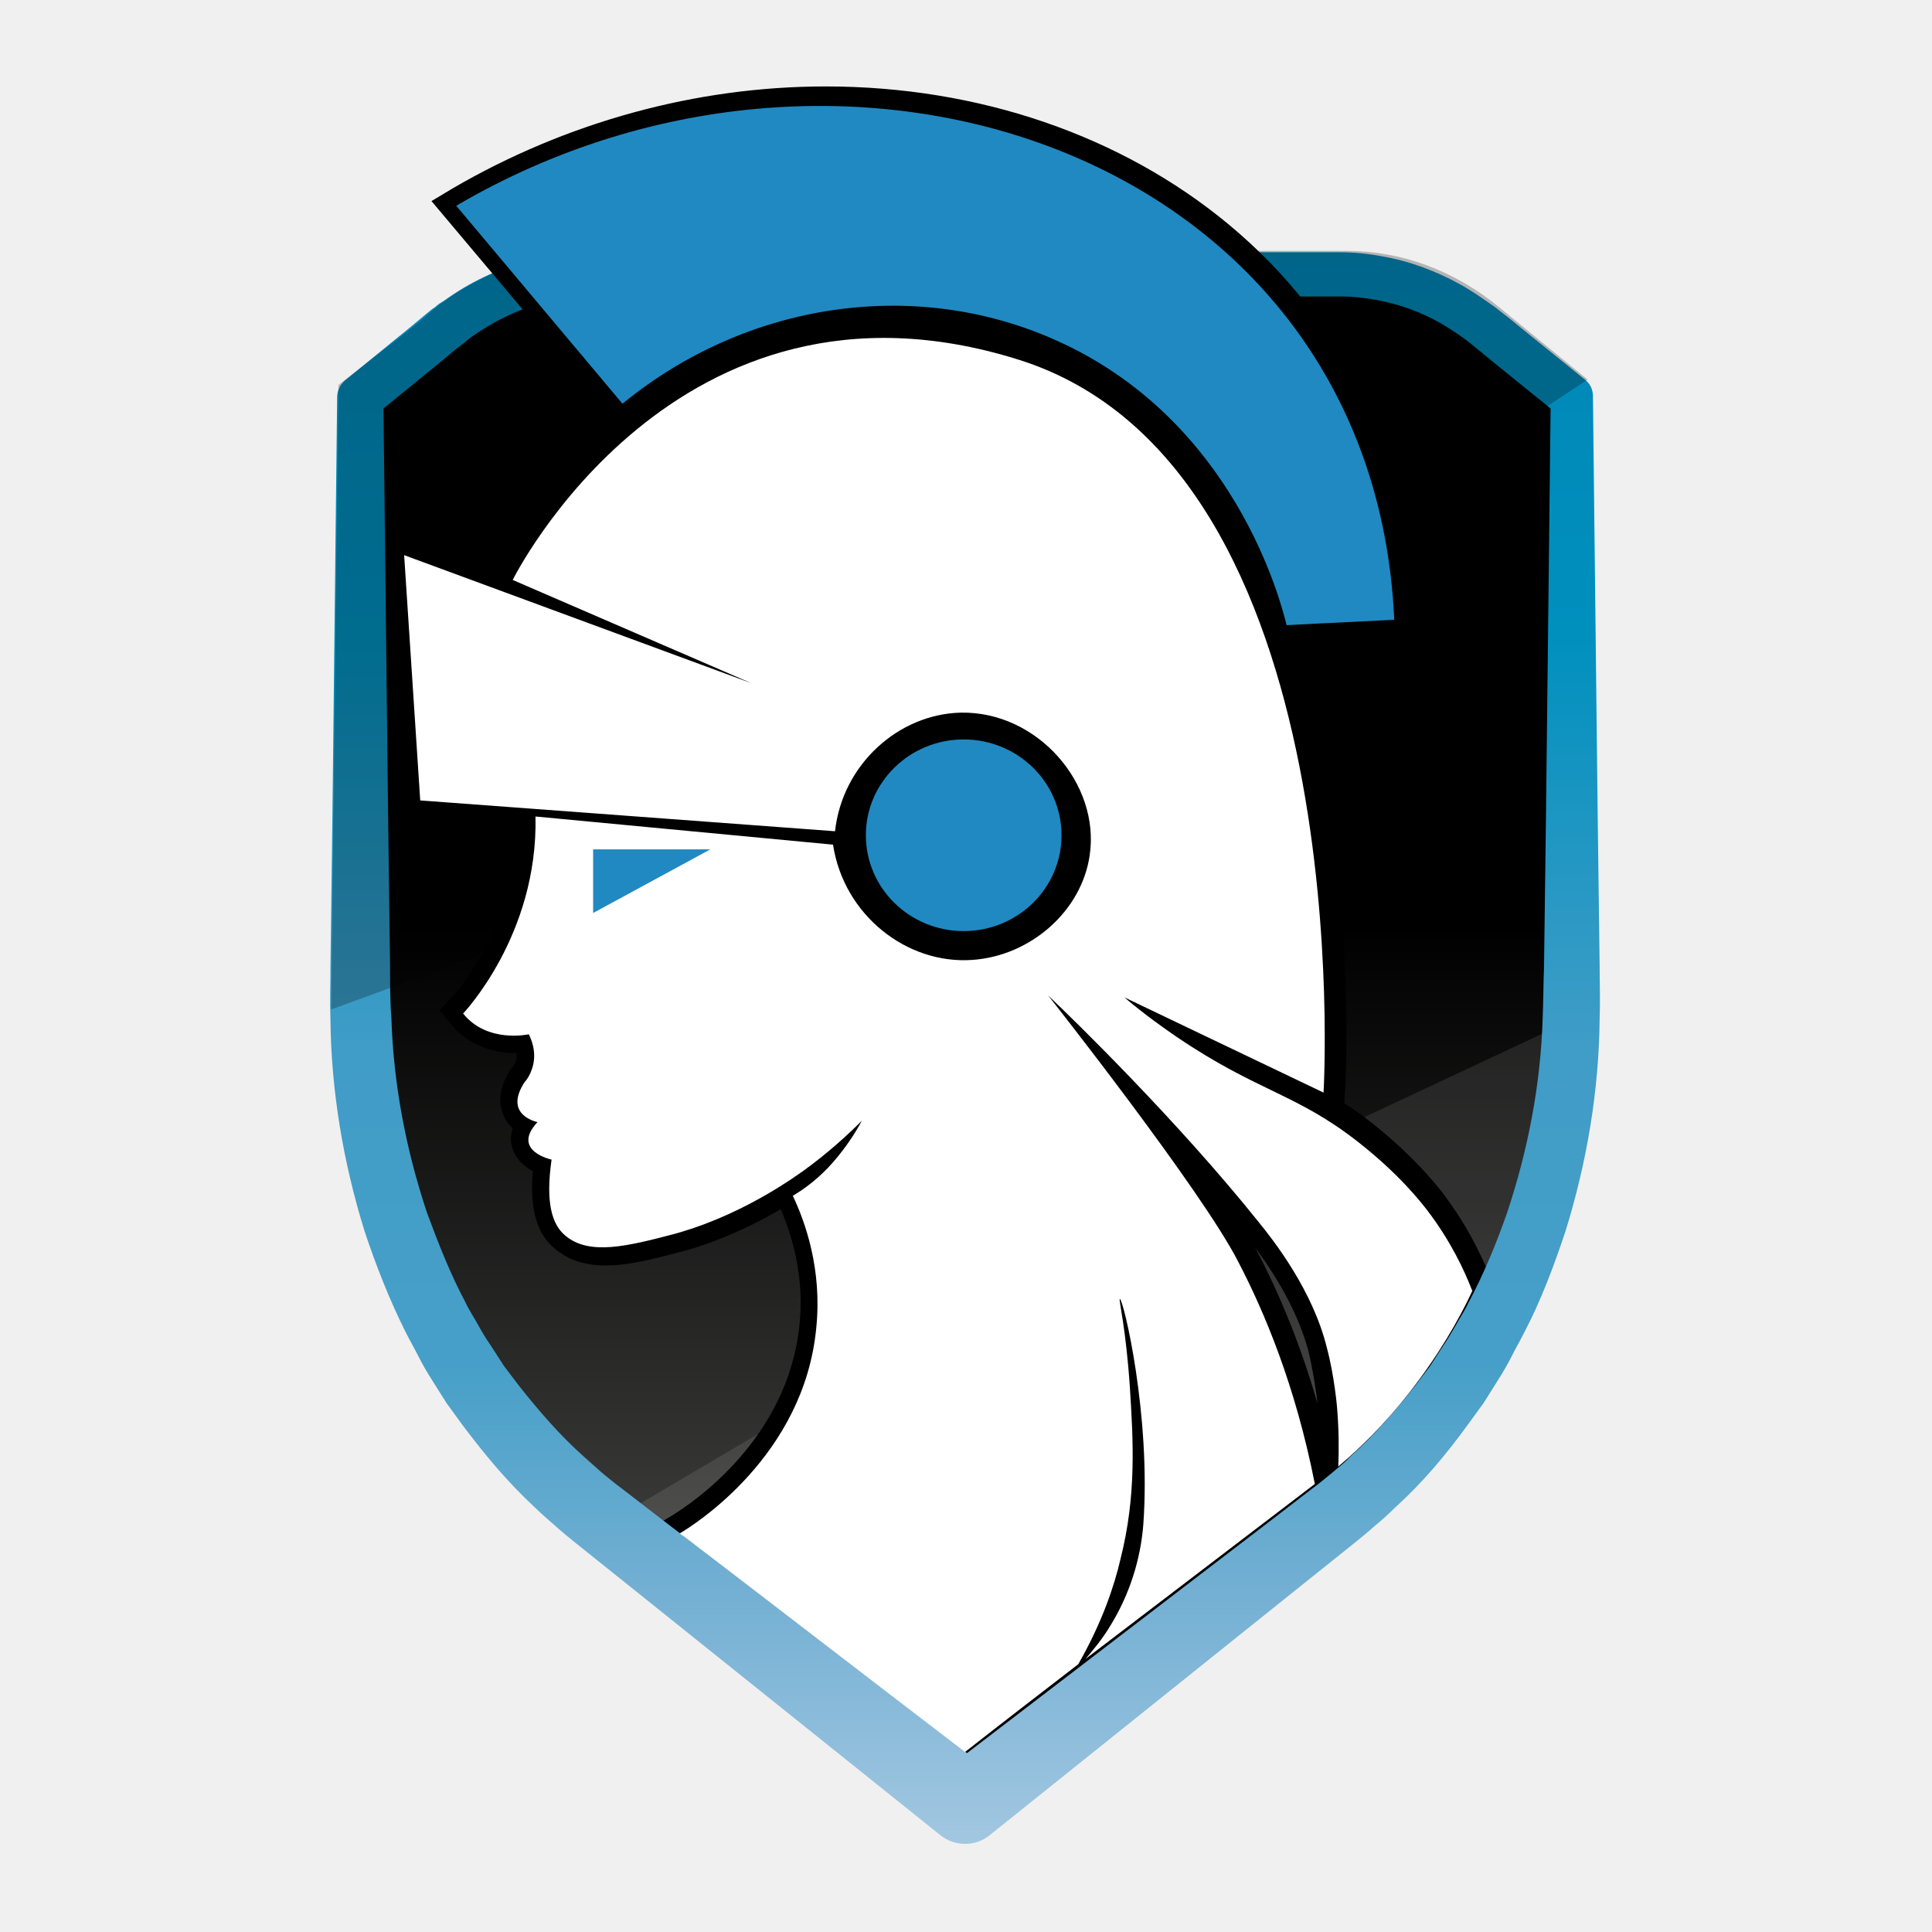
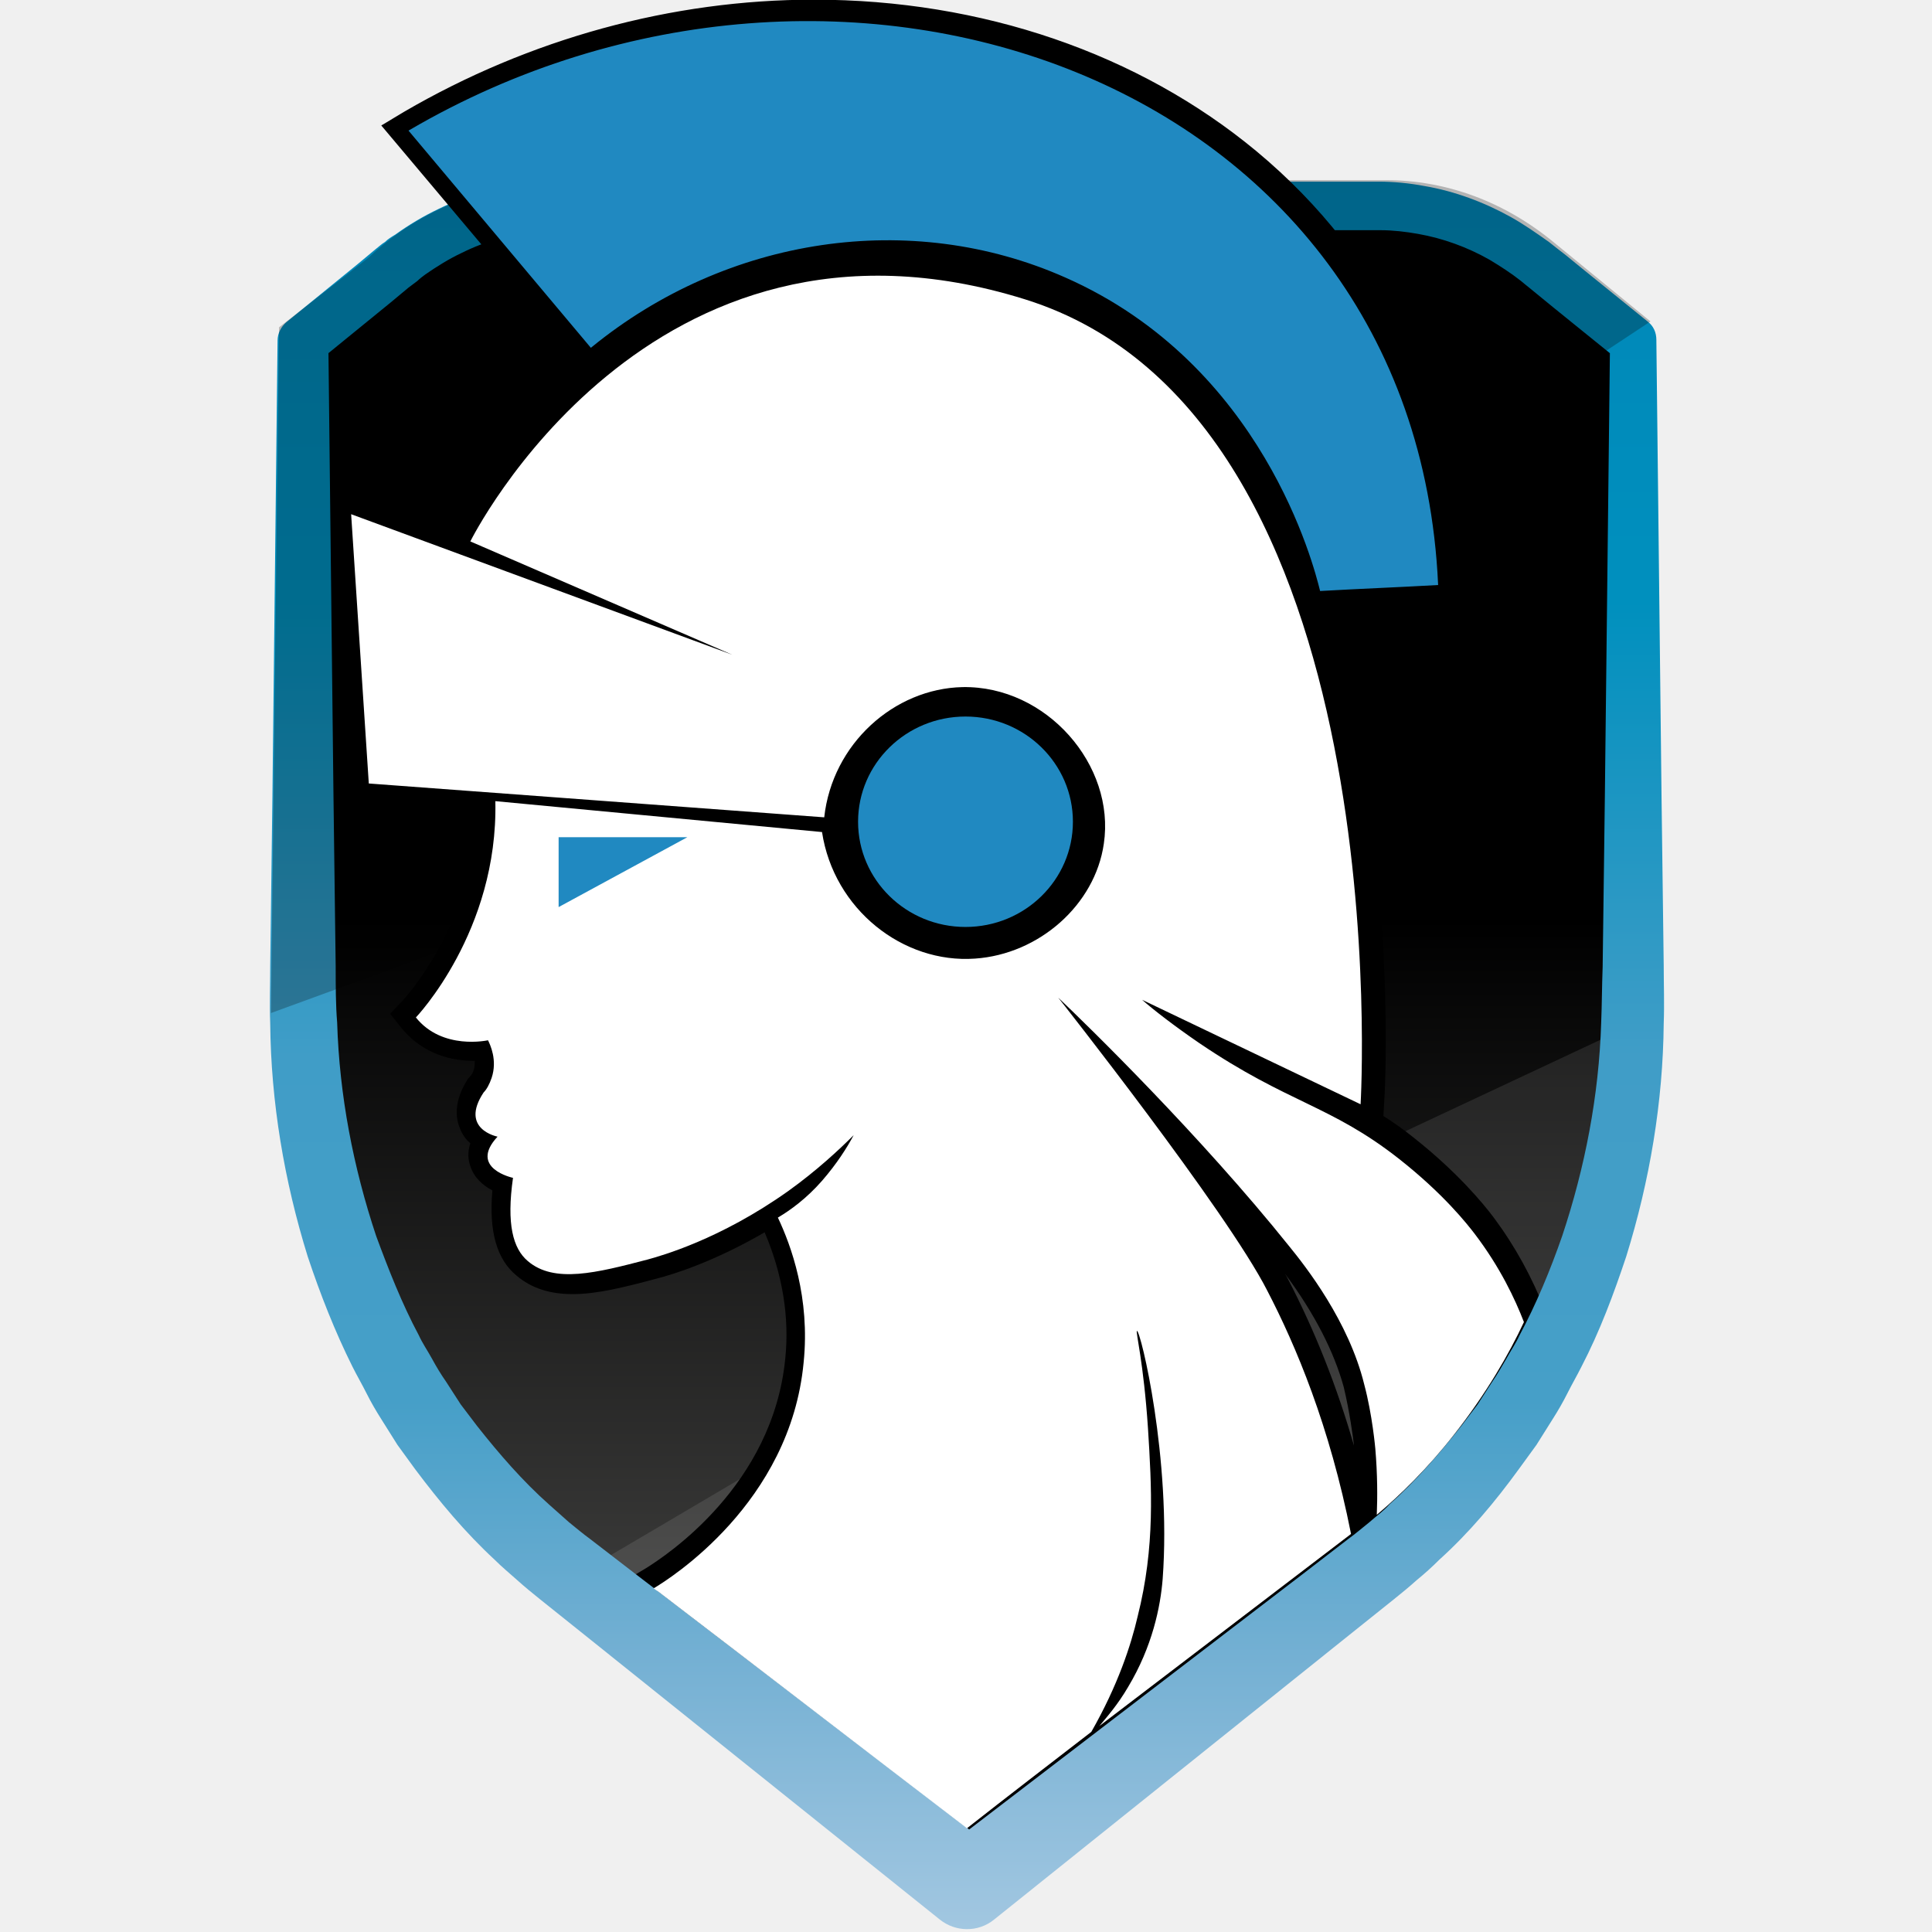
<svg xmlns="http://www.w3.org/2000/svg" width="512" height="512" viewBox="0 0 512 512" fill="none">
-   <path d="M263.558 72.712H355.017C368.868 72.712 382.365 77.684 393.909 86.919L416.462 105.211V264.508C416.462 319.205 393.376 370.351 354.839 400.541L263.736 471.931C263.736 471.931 260.007 474.95 256.1 477.969C252.37 474.95 248.463 471.931 248.463 471.931L157.36 400.541C118.823 370.351 95.737 319.383 95.737 264.508V105.388L118.291 87.097C129.656 77.862 143.331 72.889 157.183 72.889H248.641H263.558V72.712Z" fill="url(#paint0_linear_2_228)" />
-   <path opacity="0.1" d="M423.921 266.816C423.921 324 399.591 377.277 359.279 408.71L263.736 483.12C263.736 483.12 259.651 486.316 255.744 489.335C251.66 486.139 247.753 483.12 247.753 483.12L152.21 408.71C192.7 384.913 233.191 360.938 273.681 337.142C323.939 313.7 374.019 290.258 423.921 266.816Z" fill="white" />
-   <path d="M395.329 339.451C392.133 331.281 388.048 323.823 382.898 316.897C380.234 313.345 374.019 305.886 363.718 297.717C361.055 295.586 358.568 293.81 356.26 292.389L356.437 289.193C356.615 287.417 358.924 246.572 350.044 201.464C344.716 174.648 336.547 152.094 325.892 134.335C312.04 111.604 293.926 96.509 271.905 89.761C259.296 85.854 246.687 83.723 234.789 83.723C206.197 83.723 179.204 95.266 157.005 117.287C142.088 132.027 134.096 146.589 132.143 149.963L101.953 138.775L107.103 216.204L137.47 218.513C136.938 245.684 119.889 264.153 119.711 264.33L116.515 267.705L119.356 271.256C123.441 276.229 129.479 279.07 136.76 279.07H136.938C136.938 279.781 136.938 280.313 136.76 281.024C136.582 281.734 136.227 282.445 135.694 282.977L135.517 283.155L135.339 283.332C131.787 288.838 132.32 292.922 133.386 295.408C133.919 296.829 134.806 298.072 135.872 298.96C135.162 301.091 135.339 303.045 135.872 304.466C136.76 307.307 139.069 309.26 141.2 310.326C140.312 320.271 142.265 327.019 147.06 330.926C150.612 333.945 155.052 335.366 160.557 335.366C166.417 335.366 172.81 333.768 180.802 331.637C185.064 330.571 195.009 327.374 206.908 320.448C211.17 330.393 212.946 340.871 211.88 350.994C208.861 381.539 183.288 398.41 178.138 401.607L171.567 405.514L177.605 410.131L256.455 470.511L290.374 444.228C290.374 444.228 291.085 443.162 291.085 442.985L291.44 443.518L349.156 399.475V400.008L354.129 395.746L354.839 395.213L358.391 392.194C365.494 386.156 372.065 379.408 377.748 372.127C384.674 363.425 390.534 354.013 395.329 343.89L396.217 341.937L395.329 339.451ZM333.173 331.637C332.996 331.281 332.818 330.926 332.463 330.393C339.744 340.161 344.361 349.395 346.67 357.742C348.091 363.603 348.979 370.173 349.156 371.949C345.072 357.742 339.744 344.245 333.173 331.637Z" fill="black" />
-   <path d="M263.558 66.852H344.894H355.017C358.746 66.852 362.475 67.207 366.205 67.917C373.486 69.16 380.589 71.824 386.983 75.376C390.179 77.152 393.198 79.283 396.217 81.414C397.816 82.657 398.881 83.545 400.302 84.611L404.209 87.807L420.014 100.594C421.435 101.659 422.145 103.257 422.145 105.033V105.211L423.388 214.961L423.743 242.487L423.921 256.161C423.921 260.779 424.099 265.218 423.921 270.013C423.743 289.015 420.547 308.017 414.864 326.309C411.845 335.366 408.471 344.423 404.031 352.947C402.966 355.078 401.722 357.209 400.657 359.34C399.591 361.472 398.348 363.603 397.105 365.556L393.198 371.772L388.936 377.632C383.253 385.446 377.038 392.905 369.756 399.475C367.981 401.251 366.205 402.85 364.251 404.448C362.475 406.046 360.522 407.645 358.746 409.065L348.091 417.59L262.315 486.316C258.408 489.513 252.903 489.335 249.174 486.316L163.398 417.59L152.743 409.065C150.967 407.645 149.014 406.046 147.238 404.448C145.462 402.85 143.508 401.251 141.732 399.475C134.629 392.905 128.413 385.446 122.553 377.632L118.291 371.772L114.384 365.556C113.141 363.603 111.898 361.472 110.832 359.34C109.766 357.209 108.523 355.078 107.458 352.947C103.196 344.423 99.644 335.366 96.625 326.309C90.942 308.017 87.745 289.015 87.568 270.013C87.39 265.218 87.568 260.601 87.568 256.161L87.746 242.487L88.101 214.961L89.344 105.211C89.344 103.435 90.232 101.837 91.475 100.771L108.701 86.742L112.963 83.19C113.673 82.657 114.384 81.947 115.272 81.414C115.982 80.704 116.87 80.171 117.758 79.638C120.955 77.329 124.506 75.198 128.236 73.422C135.517 69.871 143.508 67.562 151.677 67.029C153.631 66.852 155.762 66.852 157.715 66.852H163.221H174.409H263.558ZM263.558 78.573H174.586H163.398H158.071C156.295 78.573 154.696 78.573 152.921 78.75C146.35 79.283 139.779 81.059 133.741 84.078C130.722 85.499 127.881 87.274 125.039 89.228C124.329 89.761 123.618 90.293 123.086 90.826C122.375 91.359 121.665 91.892 120.955 92.424L116.692 95.976L99.466 110.006L101.597 105.388L102.84 215.138L103.196 242.665L103.373 256.339C103.373 260.956 103.373 265.574 103.728 269.836C104.261 287.417 107.635 304.821 113.141 321.336C116.16 329.505 119.356 337.675 123.441 345.311C124.329 347.264 125.572 349.04 126.637 350.994C127.703 352.947 128.768 354.723 130.012 356.499L133.563 362.004L137.47 367.154C142.798 373.903 148.481 380.473 154.874 386.156C156.472 387.577 158.071 388.998 159.669 390.418C161.445 391.839 162.866 393.082 164.819 394.503L175.652 402.85L262.848 469.623H249.706L336.903 402.85L347.735 394.503C349.689 393.082 351.11 391.839 352.886 390.418C354.484 388.998 356.26 387.755 357.68 386.156C364.074 380.473 369.756 373.903 375.084 367.154L378.991 362.004L382.543 356.499C383.786 354.723 384.852 352.77 385.917 350.994C386.983 349.04 388.226 347.264 389.114 345.311C393.198 337.675 396.572 329.505 399.414 321.336C404.919 304.821 408.293 287.417 408.826 269.836C409.004 265.574 409.004 260.956 409.181 256.339L409.359 242.665L409.714 215.138L410.957 105.388L413.088 110.006L397.283 97.219L393.376 94.023C392.133 92.957 390.712 91.892 389.469 90.826C386.983 88.873 384.496 87.274 381.833 85.676C376.505 82.657 370.644 80.526 364.606 79.46C361.587 78.928 358.568 78.573 355.549 78.573H345.427H263.558Z" fill="url(#paint1_linear_2_228)" />
-   <path opacity="0.25" d="M262.138 66.496H356.97C371.355 66.496 385.384 71.646 397.283 81.414L420.724 100.593C369.401 134.513 318.078 168.432 266.933 202.352C207.263 224.017 147.415 245.683 87.745 267.527C88.456 212.297 88.989 157.244 89.699 102.014C96.98 96.331 104.084 90.826 111.365 85.143C115.449 81.236 122.198 75.908 131.787 72.001C139.779 68.627 147.06 67.562 152.033 67.029C183.466 66.851 214.899 66.674 246.332 66.496H262.138Z" fill="black" />
-   <path d="M333.528 323.822C337.435 328.617 347.913 341.937 351.642 357.209C353.596 364.49 354.306 372.659 354.306 372.659C354.839 378.875 354.839 384.38 354.661 388.642C360.344 383.847 366.915 377.454 373.308 369.285C381.122 359.34 386.627 349.75 390.179 342.114C388.048 336.609 384.496 328.973 378.281 320.803C376.505 318.495 370.822 311.214 359.989 302.689C343.473 289.725 333.351 289.37 311.863 274.808C305.647 270.546 300.852 266.816 298.011 264.33L350.754 289.548C350.754 289.548 360.699 123.68 269.774 95.266C178.848 66.852 135.872 153.692 135.872 153.692L199.094 181.041L107.103 147.122L111.365 212.119L221.292 220.288C223.246 202.529 238.163 189.21 254.679 188.855C274.924 188.5 291.617 207.679 288.776 226.681C286.645 241.421 273.148 253.32 257.698 254.385C240.294 255.628 223.601 242.487 220.759 223.84L141.91 216.381C142.62 247.814 122.73 268.592 122.73 268.592C129.124 276.584 140.134 274.098 140.134 274.098C140.667 275.163 142.443 278.892 141.022 283.155C140.489 284.753 139.779 285.996 139.069 286.706C133.208 295.586 142.443 297.362 142.443 297.362C135.339 304.998 146.172 307.307 146.172 307.307C144.574 318.495 146.172 324.355 149.724 327.374C156.117 332.879 166.417 330.216 178.671 327.019C181.868 326.131 196.075 322.224 212.59 310.503C219.516 305.531 224.844 300.558 228.396 297.007C226.797 300.026 224.311 303.933 220.759 308.017C217.03 312.279 213.123 315.121 210.104 316.896C213.301 323.645 217.918 336.254 216.32 351.882C213.123 385.801 183.999 404.093 180.092 406.401C180.447 406.579 180.802 406.934 181.157 407.112C206.02 426.114 230.882 445.293 255.744 464.295C265.689 456.481 275.634 448.845 285.757 441.031C292.15 429.843 295.347 420.076 296.945 413.15C301.207 396.279 300.319 381.894 299.431 367.687C298.366 351.704 296.412 344.423 296.767 344.245C297.655 344.068 305.114 375.146 302.983 404.093C302.45 410.841 300.497 420.431 294.636 430.198C292.15 434.46 289.486 437.479 287.71 439.61C307.956 424.16 328.201 408.71 348.446 393.26C343.296 367.154 335.127 347.797 328.201 334.478C318.433 315.298 277.765 263.797 277.765 263.797C284.691 270.368 312.04 297.007 333.528 323.822Z" fill="white" />
-   <path d="M255.389 246.749C269.709 246.749 281.317 235.379 281.317 221.354C281.317 207.329 269.709 195.959 255.389 195.959C241.07 195.959 229.461 207.329 229.461 221.354C229.461 235.379 241.07 246.749 255.389 246.749Z" fill="#2089C1" />
-   <path d="M157.183 225.083V241.954L188.261 225.083H157.183Z" fill="#2089C1" />
-   <path d="M375.617 163.637C373.663 121.371 356.26 85.321 325.537 59.748C297.123 36.129 259.296 23.165 218.806 23.165C184.531 23.165 150.257 32.577 120.067 50.158L114.739 53.355L165.707 113.913L169.614 110.716C189.149 94.733 213.301 86.031 237.986 86.031C252.193 86.031 265.867 88.873 278.831 94.555C323.228 114.09 335.482 158.132 337.613 166.656L338.678 170.919L376.15 169.143L375.617 163.637Z" fill="black" stroke="black" stroke-width="0.517" stroke-miterlimit="10" />
-   <path d="M121.31 54.598C225.199 -6.137 363.541 41.812 369.224 163.993C359.811 164.525 350.577 164.881 341.165 165.413C339.744 159.731 327.49 110.894 279.541 89.76C242.248 73.245 197.85 79.816 164.997 106.631L121.31 54.598Z" fill="#2089C1" stroke="#2089C1" stroke-width="0.517" stroke-miterlimit="10" />
+   <g clip-path="url(#clip0_5_134)">
+     <path d="M264.835 54.57H365.251C380.46 54.57 395.278 60.03 407.952 70.169L432.715 90.252V265.152C432.715 325.206 407.367 381.362 365.056 414.509L265.03 492.892C265.03 492.892 260.935 496.206 256.646 499.521C252.551 496.206 248.261 492.892 248.261 492.892L148.235 414.509C105.924 381.362 80.576 325.401 80.576 265.152V90.447L105.339 70.364C117.818 60.225 132.832 54.765 148.04 54.765H248.456H264.835V54.57Z" fill="url(#paint0_linear_5_134)" />
+     <path opacity="0.1" d="M440.904 267.687C440.904 330.471 414.192 388.966 369.93 423.478L265.03 505.176C265.03 505.176 260.545 508.685 256.256 512C251.771 508.49 247.481 505.176 247.481 505.176L142.581 423.478C187.037 397.35 231.493 371.028 275.949 344.9C331.129 319.162 386.114 293.424 440.904 267.687Z" fill="white" />
+     <path d="M409.512 347.435C406.002 338.466 401.518 330.276 395.863 322.672C392.938 318.772 386.114 310.583 374.805 301.614C371.88 299.274 369.151 297.324 366.616 295.765L366.811 292.255C367.006 290.305 369.541 245.459 359.791 195.933C353.942 166.491 344.973 141.728 333.274 122.23C318.065 97.272 298.177 80.698 273.999 73.289C260.155 69 246.311 66.66 233.248 66.66C201.855 66.66 172.218 79.334 147.845 103.512C131.467 119.695 122.692 135.684 120.548 139.388L87.4 127.104L93.055 212.117L126.397 214.652C125.812 244.484 107.094 264.762 106.899 264.957L103.389 268.662L106.509 272.562C110.993 278.021 117.623 281.141 125.617 281.141H125.812C125.812 281.921 125.812 282.506 125.617 283.286C125.422 284.066 125.032 284.845 124.447 285.43L124.252 285.625L124.057 285.82C120.158 291.865 120.743 296.349 121.912 299.079C122.497 300.639 123.472 302.004 124.642 302.979C123.862 305.319 124.057 307.463 124.642 309.023C125.617 312.143 128.152 314.288 130.492 315.458C129.517 326.377 131.662 333.786 136.926 338.076C140.826 341.39 145.7 342.95 151.745 342.95C158.179 342.95 165.199 341.195 173.973 338.856C178.652 337.686 189.571 334.176 202.635 326.572C207.315 337.491 209.265 348.995 208.095 360.109C204.78 393.646 176.703 412.169 171.048 415.679L163.834 419.969L170.463 425.038L257.035 491.332L294.277 462.475C294.277 462.475 295.057 461.305 295.057 461.11L295.447 461.695L358.816 413.339V413.924L364.276 409.244L365.056 408.659L368.956 405.345C376.755 398.715 383.969 391.306 390.209 383.312C397.813 373.758 404.247 363.423 409.512 352.309L410.487 350.165L409.512 347.435ZM341.268 338.856C341.073 338.466 340.878 338.076 340.488 337.491C348.482 348.215 353.552 358.354 356.087 367.518C357.647 373.953 358.621 381.167 358.816 383.117C354.332 367.518 348.482 352.699 341.268 338.856Z" fill="black" />
+     <path d="M264.835 48.136H354.137H365.251C369.346 48.136 373.44 48.526 377.535 49.306C385.529 50.671 393.328 53.596 400.348 57.495C403.858 59.445 407.172 61.785 410.487 64.125C412.242 65.49 413.412 66.465 414.972 67.635L419.261 71.144L436.615 85.183C438.174 86.353 438.954 88.108 438.954 90.058V90.253L440.319 210.752L440.709 240.974L440.904 255.988C440.904 261.057 441.099 265.932 440.904 271.197C440.709 292.06 437.2 312.923 430.96 333.006C427.645 342.95 423.941 352.894 419.066 362.254C417.896 364.593 416.531 366.933 415.362 369.273C414.192 371.613 412.827 373.953 411.462 376.097L407.172 382.922L402.493 389.356C396.253 397.935 389.429 406.125 381.435 413.339C379.485 415.289 377.535 417.044 375.39 418.799C373.44 420.553 371.295 422.308 369.346 423.868L357.647 433.227L263.47 508.686C259.18 512.195 253.136 512 249.041 508.686L154.865 433.227L143.166 423.868C141.216 422.308 139.071 420.553 137.121 418.799C135.171 417.044 133.026 415.289 131.077 413.339C123.277 406.125 116.453 397.935 110.019 389.356L105.339 382.922L101.049 376.097C99.684 373.953 98.32 371.613 97.15 369.273C95.98 366.933 94.615 364.593 93.445 362.254C88.765 352.894 84.866 342.95 81.551 333.006C75.312 312.923 71.802 292.06 71.607 271.197C71.412 265.932 71.607 260.863 71.607 255.988L71.802 240.974L72.192 210.752L73.557 90.253C73.557 88.303 74.532 86.548 75.897 85.378L94.81 69.974L99.49 66.075C100.269 65.49 101.049 64.71 102.024 64.125C102.804 63.345 103.779 62.76 104.754 62.175C108.264 59.64 112.163 57.3 116.258 55.351C124.252 51.451 133.026 48.916 141.996 48.331C144.141 48.136 146.48 48.136 148.625 48.136H154.67H166.954H264.835ZM264.835 61.005H167.148H154.865H149.015C147.065 61.005 145.31 61.005 143.361 61.2C136.146 61.785 128.932 63.735 122.302 67.05C118.988 68.609 115.868 70.559 112.748 72.704C111.968 73.289 111.188 73.874 110.603 74.459C109.824 75.044 109.044 75.629 108.264 76.214L103.584 80.114L84.671 95.517L87.011 90.448L88.375 210.947L88.765 241.169L88.96 256.183C88.96 261.252 88.96 266.322 89.35 271.002C89.935 290.305 93.64 309.413 99.684 327.547C102.999 336.516 106.509 345.485 110.993 353.869C111.968 356.014 113.333 357.964 114.503 360.109C115.673 362.254 116.843 364.203 118.208 366.153L122.107 372.198L126.397 377.852C132.247 385.262 138.486 392.476 145.505 398.715C147.26 400.275 149.015 401.835 150.77 403.395C152.72 404.955 154.28 406.32 156.424 407.879L168.318 417.044L264.055 490.357H249.626L345.363 417.044L357.257 407.879C359.401 406.32 360.961 404.955 362.911 403.395C364.666 401.835 366.616 400.47 368.176 398.715C375.195 392.476 381.435 385.262 387.284 377.852L391.574 372.198L395.473 366.153C396.838 364.203 398.008 362.059 399.178 360.109C400.348 357.964 401.713 356.014 402.688 353.869C407.172 345.485 410.877 336.516 413.997 327.547C420.041 309.413 423.746 290.305 424.331 271.002C424.526 266.322 424.526 261.252 424.721 256.183L424.916 241.169L425.306 210.947L426.671 90.448L429.01 95.517L411.657 81.478L407.367 77.969C406.002 76.799 404.442 75.629 403.078 74.459C400.348 72.314 397.618 70.559 394.693 68.805C388.844 65.49 382.409 63.15 375.78 61.98C372.465 61.395 369.151 61.005 365.836 61.005H354.722H264.835Z" fill="url(#paint1_linear_5_134)" />
+     <path opacity="0.25" d="M263.275 47.746H367.396C383.189 47.746 398.593 53.401 411.657 64.125L437.395 85.183C381.045 122.424 324.694 159.666 268.539 196.908C203.025 220.696 137.316 244.484 71.802 268.467C72.582 207.827 73.167 147.382 73.947 86.743C81.941 80.503 89.74 74.459 97.735 68.219C102.219 63.93 109.629 58.08 120.158 53.791C128.932 50.086 136.926 48.916 142.386 48.331C176.898 48.136 211.41 47.941 245.921 47.746H263.275Z" fill="black" />
+     <path d="M341.658 330.276C345.948 335.541 357.452 350.164 361.546 366.933C363.691 374.927 364.471 383.896 364.471 383.896C365.056 390.721 365.056 396.765 364.861 401.445C371.1 396.18 378.315 389.161 385.334 380.192C393.913 369.273 399.958 358.744 403.857 350.359C401.518 344.315 397.618 335.931 390.794 326.961C388.844 324.427 382.604 316.432 370.71 307.073C352.577 292.839 341.463 292.45 317.87 276.461C311.046 271.781 305.781 267.687 302.661 264.957L360.571 292.645C360.571 292.645 371.49 110.531 271.659 79.333C171.828 48.136 124.642 143.483 124.642 143.483L194.056 173.51L93.055 136.268L97.735 207.632L218.429 216.601C220.574 197.103 236.952 182.479 255.086 182.089C277.314 181.699 295.642 202.757 292.522 223.621C290.182 239.804 275.364 252.868 258.4 254.038C239.292 255.403 220.964 240.974 217.844 220.501L131.272 212.312C132.051 246.824 110.213 269.637 110.213 269.637C117.233 278.411 129.322 275.681 129.322 275.681C129.907 276.851 131.857 280.946 130.297 285.625C129.712 287.38 128.932 288.745 128.152 289.525C121.717 299.274 131.857 301.224 131.857 301.224C124.057 309.608 135.951 312.143 135.951 312.143C134.196 324.427 135.951 330.861 139.851 334.176C146.87 340.22 158.179 337.296 171.633 333.786C175.143 332.811 190.741 328.521 208.875 315.652C216.479 310.193 222.329 304.733 226.228 300.834C224.473 304.149 221.744 308.438 217.844 312.923C213.749 317.602 209.46 320.722 206.145 322.672C209.655 330.081 214.724 343.925 212.969 361.083C209.46 398.325 177.482 418.408 173.193 420.943C173.583 421.138 173.973 421.528 174.363 421.723C201.66 442.586 228.958 463.644 256.255 484.508C267.175 475.928 278.094 467.544 289.208 458.965C296.227 446.681 299.737 435.957 301.491 428.353C306.171 409.829 305.196 394.036 304.221 378.437C303.051 360.888 300.907 352.894 301.296 352.699C302.271 352.504 310.461 386.626 308.121 418.408C307.536 425.818 305.391 436.347 298.957 447.071C296.227 451.75 293.302 455.065 291.352 457.405C313.58 440.441 335.808 423.478 358.036 406.514C352.382 377.852 343.413 356.599 335.808 341.975C325.084 320.917 280.433 264.372 280.433 264.372C288.038 271.586 318.065 300.834 341.658 330.276Z" fill="white" />
+     <path d="M255.866 245.654C271.588 245.654 284.333 233.17 284.333 217.771C284.333 202.372 271.588 189.889 255.866 189.889C240.143 189.889 227.398 202.372 227.398 217.771C227.398 233.17 240.143 245.654 255.866 245.654Z" fill="#2089C1" />
+     <path d="M148.04 221.866V240.389L182.162 221.866H148.04Z" fill="#2089C1" />
+     <path d="M387.869 154.402C385.724 107.996 366.616 68.414 332.884 40.337C301.686 14.404 260.155 0.17 215.699 0.17C178.067 0.17 140.436 10.505 107.289 29.808L101.439 33.318L157.399 99.807L161.689 96.297C183.137 78.749 209.655 69.194 236.757 69.194C252.356 69.194 267.369 72.314 281.603 78.553C330.349 100.002 343.803 148.357 346.143 157.717L347.312 162.396L388.454 160.446L387.869 154.402Z" fill="black" stroke="black" stroke-width="0.517" stroke-miterlimit="10" />
+     <path d="M108.654 34.682C222.719 -32.002 374.61 20.644 380.85 154.792C370.515 155.377 360.376 155.767 350.042 156.352C348.482 150.112 335.029 96.492 282.383 73.289C241.437 55.156 192.691 62.37 156.619 91.812L108.654 34.682Z" fill="#2089C1" stroke="#2089C1" stroke-width="0.517" stroke-miterlimit="10" />
+   </g>
  <defs>
-     <linearGradient id="paint0_linear_2_228" x1="256.04" y1="478.038" x2="256.04" y2="72.677" gradientUnits="userSpaceOnUse">
+     <linearGradient id="paint0_linear_5_134" x1="256.58" y1="499.596" x2="256.58" y2="54.532" gradientUnits="userSpaceOnUse">
      <stop stop-color="white" />
      <stop offset="0.059" stop-color="#A5A5A4" />
      <stop offset="0.142" stop-color="#3F3F3E" />
      <stop offset="0.575" />
    </linearGradient>
-     <linearGradient id="paint1_linear_2_228" x1="256.04" y1="488.783" x2="256.04" y2="62.009" gradientUnits="userSpaceOnUse">
+     <linearGradient id="paint1_linear_5_134" x1="256.58" y1="511.394" x2="256.58" y2="42.819" gradientUnits="userSpaceOnUse">
      <stop stop-color="#A2C7E1" />
      <stop offset="0.154" stop-color="#74B0D3" />
      <stop offset="0.299" stop-color="#469FC8" />
      <stop offset="0.494" stop-color="#409DC7" />
      <stop offset="0.751" stop-color="#0090BE" />
      <stop offset="1" stop-color="#0086B7" />
    </linearGradient>
+     <clipPath id="clip0_5_134">
+       <rect width="512" height="512" fill="white" />
+     </clipPath>
  </defs>
</svg>
